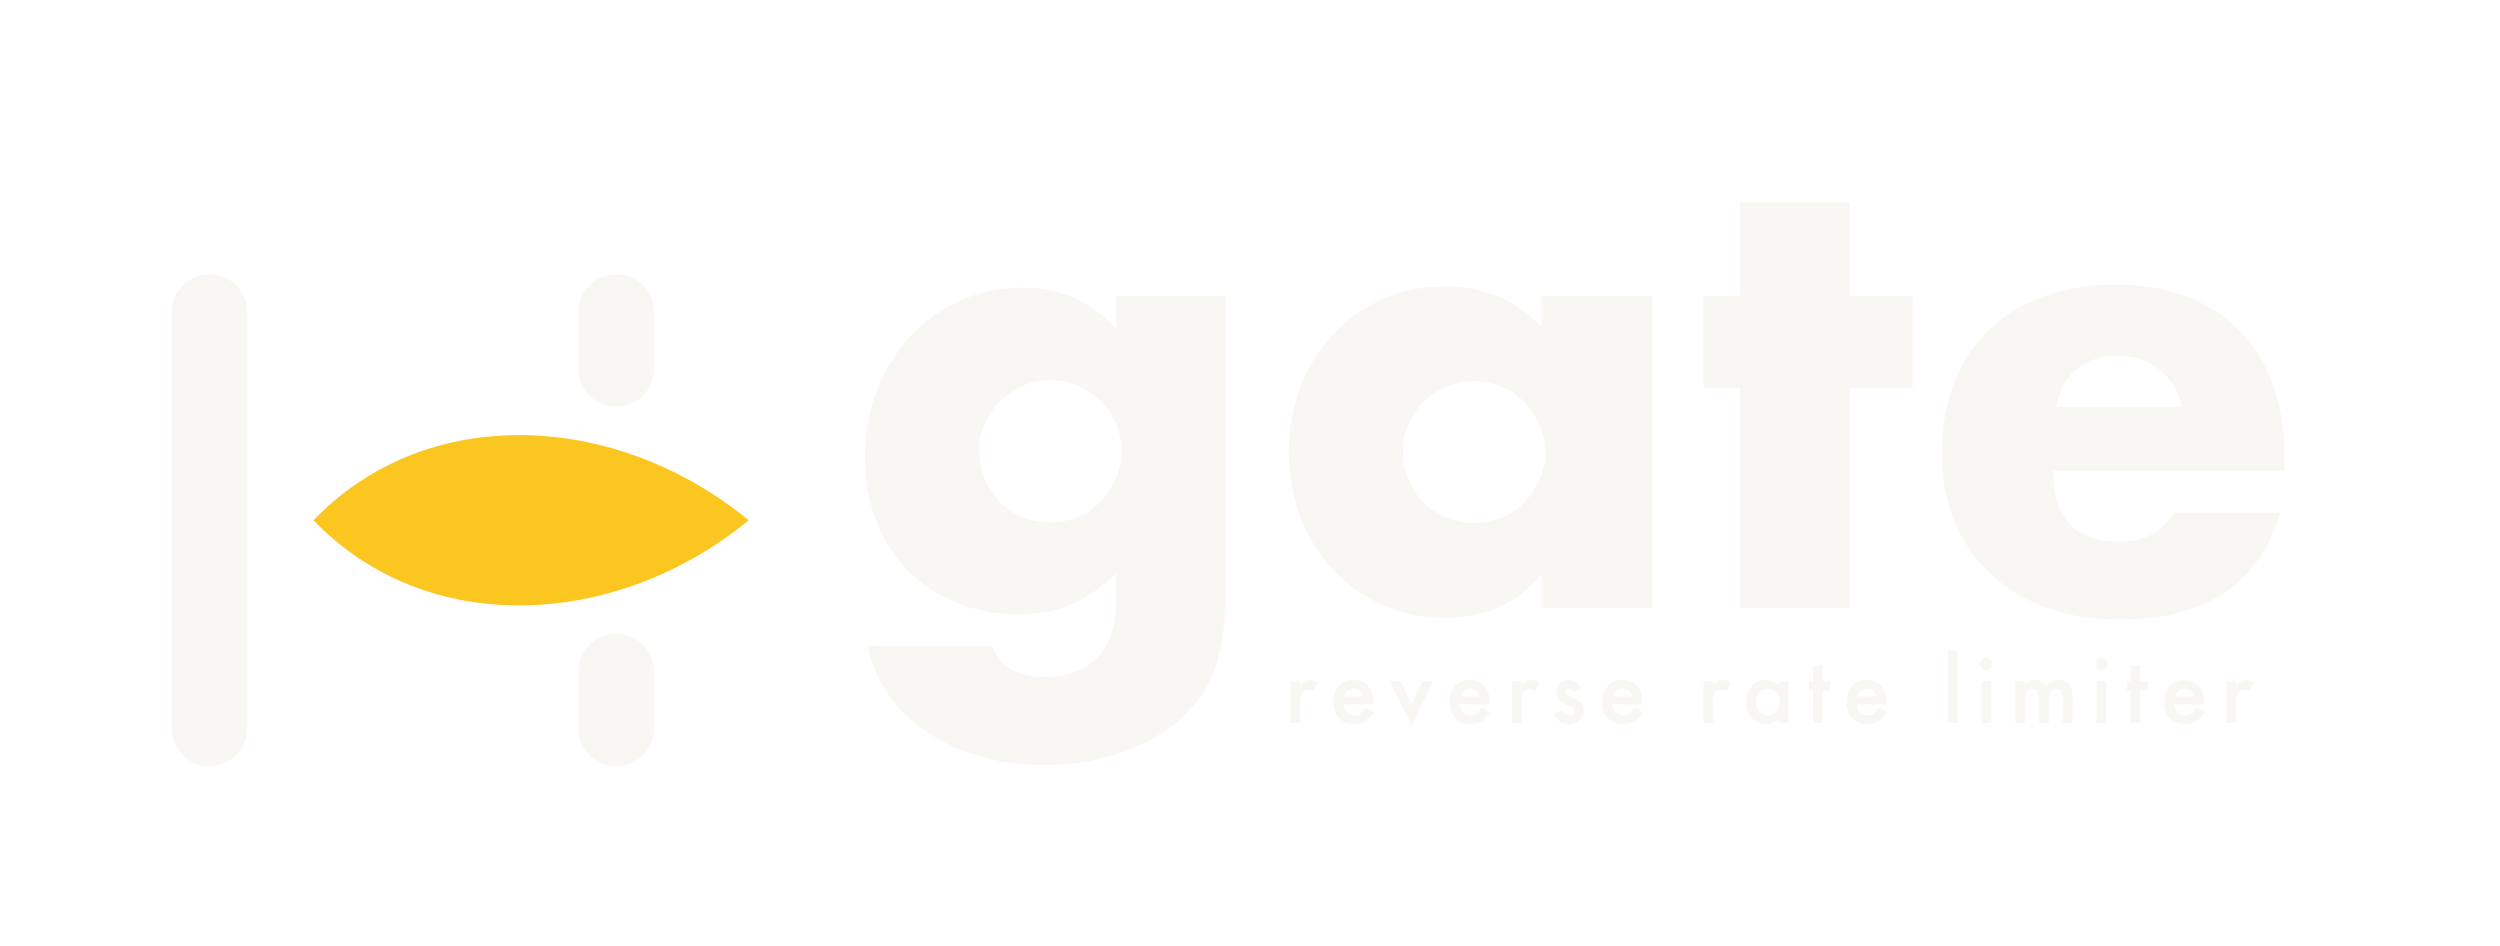
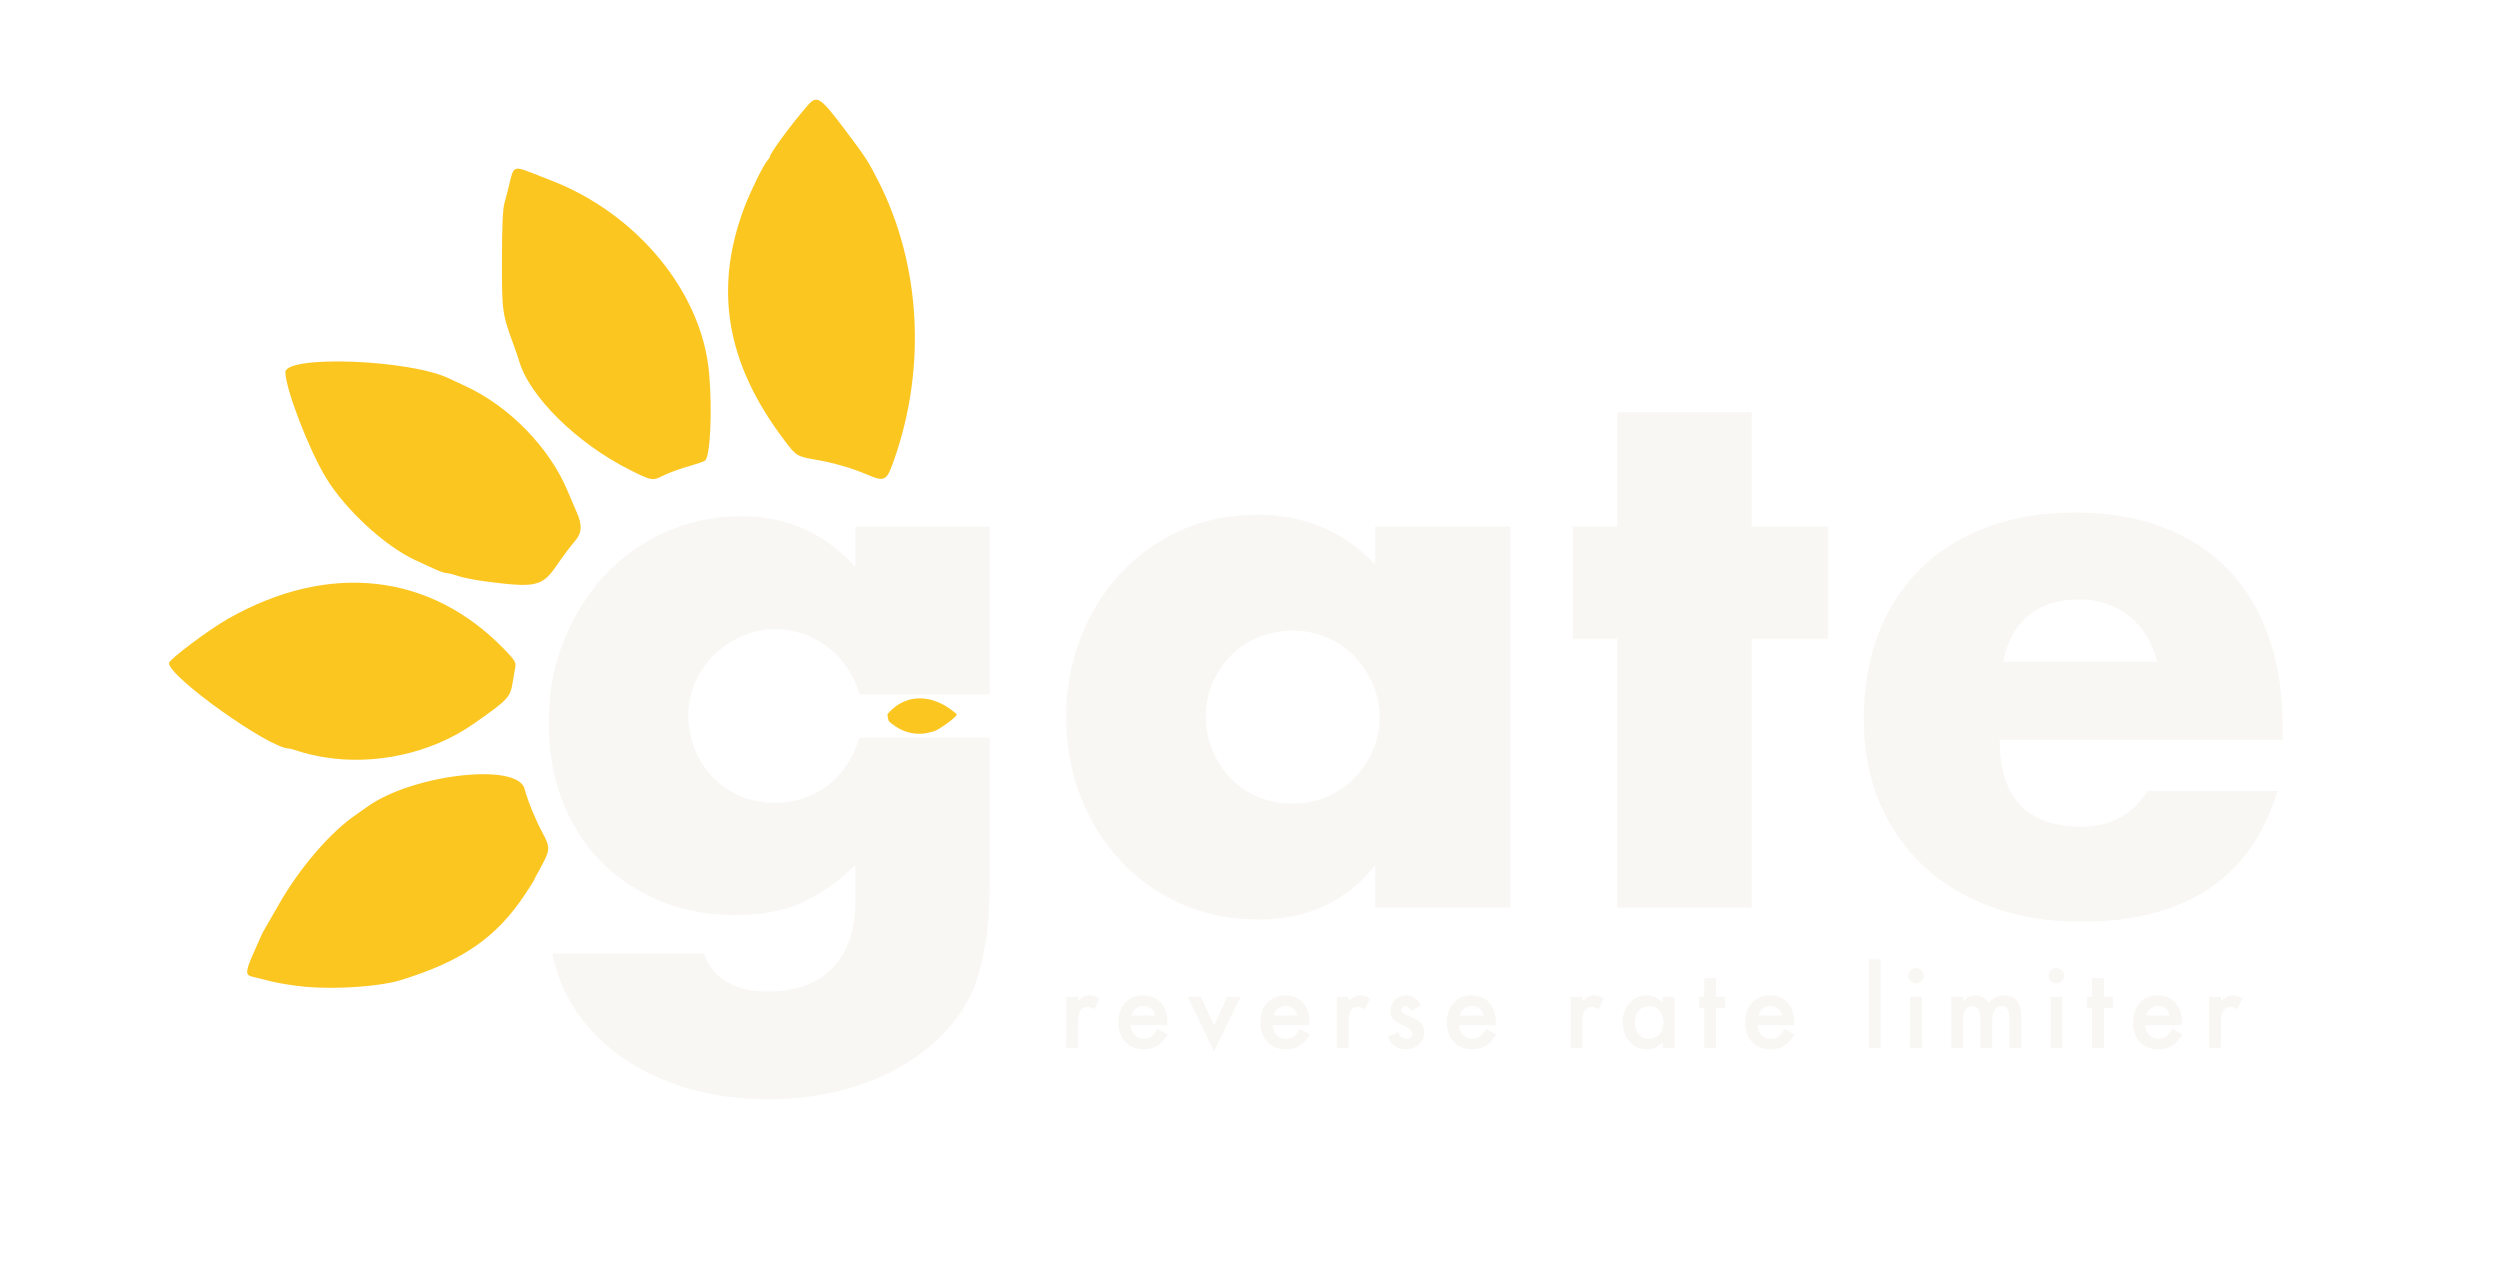
- <svg xmlns="http://www.w3.org/2000/svg" width="740" height="280" viewBox="0 0 740 280" role="img" aria-labelledby="title description">
-   <g id="gate-symbol" transform="translate(20 42) scale(1.4)">
-     <g id="gate-posts" fill="#F9F7F4">
-       <path id="entry-post" d="M30 28 C34.418 28 38 31.582 38 36 V124 C38 128.418 34.418 132 30 132 C25.582 132 22 128.418 22 124 V36 C22 31.582 25.582 28 30 28 Z" />
-       <path id="exit-upper" d="M116 28 C120.418 28 124 31.582 124 36 V48 C124 52.418 120.418 56 116 56 C111.582 56 108 52.418 108 48 V36 C108 31.582 111.582 28 116 28 Z" />
-       <path id="exit-lower" d="M116 104 C120.418 104 124 107.582 124 112 V124 C124 128.418 120.418 132 116 132 C111.582 132 108 128.418 108 124 V112 C108 107.582 111.582 104 116 104 Z" />
-     </g>
-     <path id="message-petal" fill="#FCC620" d="M52 80 C76 55 116 57 144 80 C116 103 76 105 52 80 Z" />
+ <svg xmlns="http://www.w3.org/2000/svg" width="1515" height="775" viewBox="82 0 606 310" role="img" aria-labelledby="title description">
+   <g id="queen-sunflower" fill="#FCC620" fill-rule="evenodd" transform="translate(268.46 172.57) scale(1.85 1.85) translate(-105.9 -214.2)">
+     <path d="M45.250,250.226 C43.806,250.102 41.781,249.788 40.750,249.529 C39.719,249.270 38.566,248.986 38.188,248.899 C37.181,248.667 37.236,248.192 38.628,245.125 C38.940,244.438 39.263,243.706 39.346,243.500 C39.429,243.294 39.605,242.956 39.737,242.750 C39.869,242.544 40.675,241.137 41.529,239.625 C44.353,234.621 48.479,229.840 51.995,227.500 C52.304,227.294 52.798,226.947 53.091,226.730 C58.929,222.404 72.923,220.749 73.842,224.275 C74.233,225.777 75.272,228.331 76.148,229.946 C77.228,231.938 77.217,232.286 76.000,234.500 C75.450,235.501 75.000,236.351 75.000,236.390 C75.000,236.429 74.488,237.229 73.861,238.168 C70.094,243.816 65.645,246.869 57.553,249.360 C54.915,250.171 49.253,250.570 45.250,250.226 Z M47.481,220.119 C46.440,219.943 45.058,219.620 44.410,219.400 C43.762,219.180 43.118,219.000 42.979,219.000 C40.419,219.000 27.250,209.625 27.250,207.804 C27.250,207.340 32.434,203.447 34.975,202.002 C48.170,194.500 61.489,195.970 71.192,206.000 C72.583,207.437 72.748,207.712 72.621,208.375 C72.542,208.787 72.387,209.688 72.276,210.375 C71.966,212.300 71.677,212.604 67.151,215.767 C61.648,219.611 54.215,221.256 47.481,220.119 Z M68.846,197.118 C67.455,196.939 65.792,196.614 65.150,196.396 C64.508,196.178 63.802,196.000 63.581,196.000 C63.360,196.000 62.661,195.760 62.027,195.467 C61.394,195.173 60.256,194.648 59.500,194.299 C55.533,192.469 50.328,187.660 47.812,183.500 C45.565,179.786 42.524,171.880 42.504,169.702 C42.483,167.433 58.662,168.015 63.875,170.471 C64.150,170.600 65.162,171.073 66.125,171.521 C71.885,174.200 77.093,179.553 79.484,185.250 C79.917,186.281 80.439,187.502 80.644,187.963 C81.440,189.753 81.375,190.772 80.395,191.875 C79.907,192.425 78.869,193.808 78.090,194.949 C76.162,197.771 75.366,197.958 68.846,197.118 Z M87.625,182.482 C80.694,178.998 74.473,172.871 73.127,168.204 C73.035,167.885 72.755,167.062 72.504,166.375 C70.889,161.946 70.875,161.844 70.881,155.000 C70.885,150.495 70.983,148.295 71.215,147.500 C71.395,146.881 71.689,145.738 71.869,144.959 C72.395,142.667 72.440,142.649 74.980,143.645 C75.885,144.000 76.963,144.421 77.375,144.582 C88.656,148.974 97.071,159.233 98.018,169.750 C98.462,174.681 98.178,180.820 97.485,181.271 C97.287,181.399 96.506,181.679 95.750,181.892 C94.176,182.335 92.691,182.881 91.667,183.395 C90.626,183.918 90.362,183.858 87.625,182.482 Z M118.625,183.056 C116.812,182.287 114.402,181.580 112.375,181.224 C109.426,180.706 109.496,180.749 107.759,178.440 C100.263,168.481 98.621,158.776 102.629,148.125 C103.404,146.065 105.128,142.549 105.641,141.983 C105.838,141.764 106.000,141.519 106.000,141.437 C106.000,140.985 108.850,137.122 110.979,134.690 C112.150,133.352 112.611,133.655 115.766,137.843 C118.527,141.508 118.872,142.037 120.188,144.625 C125.728,155.520 126.514,168.937 122.319,181.000 C121.274,184.005 121.094,184.105 118.625,183.056 Z" />
  </g>
  <g id="gate-wordmark" fill="#F9F7F4" aria-label="gate" data-font-family="Futura" data-font-style="Bold">
-     <path id="gate-wordmark-1" d="M289.84 133.38Q289.84 137.88 291.46 141.75Q293.08 145.62 295.87 148.5Q298.66 151.38 302.53 153Q306.4 154.62 310.9 154.62Q315.22 154.62 319.09 153Q322.96 151.38 325.75 148.5Q328.54 145.62 330.25 141.75Q331.96 137.88 331.96 133.56Q331.96 129.06 330.25 125.28Q328.54 121.5 325.66 118.62Q322.78 115.74 318.91 114.12Q315.04 112.5 310.9 112.5Q306.58 112.5 302.8 114.21Q299.02 115.92 296.14 118.71Q293.26 121.5 291.55 125.28Q289.84 129.06 289.84 133.38ZM362.92 87.66V173.7Q362.92 181.44 362.02 187.56Q361.12 193.68 359.5 198.36Q357.34 204.3 352.75 209.43Q348.16 214.56 341.68 218.34Q335.2 222.12 327.01 224.28Q318.82 226.44 309.28 226.44Q298.48 226.44 289.48 223.74Q280.48 221.04 273.73 216.27Q266.98 211.5 262.66 205.11Q258.34 198.72 256.9 191.16H293.62Q297.04 200.34 309.1 200.34Q319.36 200.34 324.85 194.58Q330.34 188.82 330.34 178.56V169.74Q326.74 173.16 323.41 175.41Q320.08 177.66 316.66 179.1Q313.24 180.54 309.46 181.17Q305.68 181.8 301.18 181.8Q291.28 181.8 283 178.38Q274.72 174.96 268.69 168.84Q262.66 162.72 259.33 154.17Q256 145.62 256 135.18Q256 124.56 259.6 115.47Q263.2 106.38 269.41 99.63Q275.62 92.88 284.17 89.01Q292.72 85.14 302.8 85.14Q319.18 85.14 330.34 97.38V87.66Z" />
-     <path id="gate-wordmark-2" d="M415.3 133.56Q415.3 138.06 416.92 141.93Q418.54 145.8 421.33 148.68Q424.12 151.56 427.99 153.18Q431.86 154.8 436.36 154.8Q440.68 154.8 444.55 153.18Q448.42 151.56 451.21 148.68Q454 145.8 455.71 142.02Q457.42 138.24 457.42 133.92Q457.42 129.6 455.71 125.73Q454 121.86 451.21 118.98Q448.42 116.1 444.55 114.48Q440.68 112.86 436.36 112.86Q431.86 112.86 427.99 114.48Q424.12 116.1 421.33 118.98Q418.54 121.86 416.92 125.55Q415.3 129.24 415.3 133.56ZM456.34 87.66H489.1V180H456.34V169.74Q445.9 182.88 428.08 182.88Q418 182.88 409.54 179.19Q401.08 175.5 394.78 168.84Q388.48 162.18 384.97 153.18Q381.46 144.18 381.46 133.56Q381.46 123.66 384.88 114.75Q388.3 105.84 394.42 99.18Q400.54 92.52 409 88.65Q417.46 84.78 427.72 84.78Q445 84.78 456.34 96.84Z" />
-     <path id="gate-wordmark-3" d="M547.6 114.84V180H515.02V114.84H504.22V87.66H515.02V59.94H547.6V87.66H566.14V114.84Z" />
-     <path id="gate-wordmark-4" d="M645.88 120.42Q644.26 113.58 639.22 109.44Q634.18 105.3 626.98 105.3Q619.42 105.3 614.65 109.26Q609.88 113.22 608.62 120.42ZM607.72 139.32Q607.72 160.38 627.52 160.38Q638.14 160.38 643.54 151.74H675.04Q665.5 183.42 627.34 183.42Q615.64 183.42 605.92 179.91Q596.2 176.4 589.27 169.92Q582.34 163.44 578.56 154.44Q574.78 145.44 574.78 134.28Q574.78 122.76 578.38 113.49Q581.98 104.22 588.64 97.74Q595.3 91.26 604.75 87.75Q614.2 84.24 626.08 84.24Q637.78 84.24 647.14 87.75Q656.5 91.26 662.98 97.92Q669.46 104.58 672.88 114.21Q676.3 123.84 676.3 135.9V139.32Z" />
+     <path id="gate-wordmark-1" d="M248.84 173.38Q248.84 177.88 250.46 181.75Q252.08 185.62 254.87 188.5Q257.66 191.38 261.53 193Q265.4 194.62 269.9 194.62Q274.22 194.62 278.09 193Q281.96 191.38 284.75 188.5Q287.54 185.62 289.25 181.75Q289.888 180.306 290.288 178.8H321.92V213.7Q321.92 221.44 321.02 227.56Q320.12 233.68 318.5 238.36Q316.34 244.3 311.75 249.43Q307.16 254.56 300.68 258.34Q294.2 262.12 286.01 264.28Q277.82 266.44 268.28 266.44Q257.48 266.44 248.48 263.74Q239.48 261.04 232.73 256.27Q225.98 251.5 221.66 245.11Q217.34 238.72 215.9 231.16H252.62Q256.04 240.34 268.1 240.34Q278.36 240.34 283.85 234.58Q289.34 228.82 289.34 218.56V209.74Q285.74 213.16 282.41 215.41Q279.08 217.66 275.66 219.1Q272.24 220.54 268.46 221.17Q264.68 221.8 260.18 221.8Q250.28 221.8 242 218.38Q233.72 214.96 227.69 208.84Q221.66 202.72 218.33 194.17Q215 185.62 215 175.18Q215 164.56 218.6 155.47Q222.2 146.38 228.41 139.63Q234.62 132.88 243.17 129.01Q251.72 125.14 261.8 125.14Q278.18 125.14 289.34 137.38V127.66H321.92V168.3H290.314Q289.909 166.737 289.25 165.28Q287.54 161.5 284.66 158.62Q281.78 155.74 277.91 154.12Q274.04 152.5 269.9 152.5Q265.58 152.5 261.8 154.21Q258.02 155.92 255.14 158.71Q252.26 161.5 250.55 165.28Q248.84 169.06 248.84 173.38Z" />
+     <path id="gate-wordmark-2" d="M374.3 173.56Q374.3 178.06 375.92 181.93Q377.54 185.8 380.33 188.68Q383.12 191.56 386.99 193.18Q390.86 194.8 395.36 194.8Q399.68 194.8 403.55 193.18Q407.42 191.56 410.21 188.68Q413 185.8 414.71 182.02Q416.42 178.24 416.42 173.92Q416.42 169.6 414.71 165.73Q413 161.86 410.21 158.98Q407.42 156.1 403.55 154.48Q399.68 152.86 395.36 152.86Q390.86 152.86 386.99 154.48Q383.12 156.1 380.33 158.98Q377.54 161.86 375.92 165.55Q374.3 169.24 374.3 173.56ZM415.34 127.66H448.1V220H415.34V209.74Q404.9 222.88 387.08 222.88Q377 222.88 368.54 219.19Q360.08 215.5 353.78 208.84Q347.48 202.18 343.97 193.18Q340.46 184.18 340.46 173.56Q340.46 163.66 343.88 154.75Q347.3 145.84 353.42 139.18Q359.54 132.52 368 128.65Q376.46 124.78 386.72 124.78Q404 124.78 415.34 136.84Z" />
+     <path id="gate-wordmark-3" d="M506.6 154.84V220H474.02V154.84H463.22V127.66H474.02V99.94H506.6V127.66H525.14V154.84Z" />
+     <path id="gate-wordmark-4" d="M604.88 160.42Q603.26 153.58 598.22 149.44Q593.18 145.3 585.98 145.3Q578.42 145.3 573.65 149.26Q568.88 153.22 567.62 160.42ZM566.72 179.32Q566.72 200.38 586.52 200.38Q597.14 200.38 602.54 191.74H634.04Q624.5 223.42 586.34 223.42Q574.64 223.42 564.92 219.91Q555.2 216.4 548.27 209.92Q541.34 203.44 537.56 194.44Q533.78 185.44 533.78 174.28Q533.78 162.76 537.38 153.49Q540.98 144.22 547.64 137.74Q554.3 131.26 563.75 127.75Q573.2 124.24 585.08 124.24Q596.78 124.24 606.14 127.75Q615.5 131.26 621.98 137.92Q628.46 144.58 631.88 154.21Q635.3 163.84 635.3 175.9V179.32Z" />
+     <path id="petal-through-g" fill="#FCC620" d="M47.481,220.119 C46.440,219.943 45.058,219.620 44.410,219.400 C43.762,219.180 43.118,219.000 42.979,219.000 C40.419,219.000 27.250,209.625 27.250,207.804 C27.250,207.340 32.434,203.447 34.975,202.002 C48.170,194.500 61.489,195.970 71.192,206.000 C72.583,207.437 72.748,207.712 72.621,208.375 C72.542,208.787 72.387,209.688 72.276,210.375 C71.966,212.300 71.677,212.604 67.151,215.767 C61.648,219.611 54.215,221.256 47.481,220.119 Z" transform="translate(305.5 173.55) scale(-0.37 0.37) translate(-50 -208.8)" />
  </g>
  <g id="descriptor" fill="#F9F7F4" aria-label="reverse rate limiter" data-font-family="Futura" data-font-style="Medium">
-     <path id="descriptor-1" d="M382 201.635H384.856V202.739Q385.644 201.914 386.253 201.609Q386.875 201.292 387.726 201.292Q388.856 201.292 390.087 202.028L388.779 204.644Q387.967 204.06 387.192 204.06Q384.856 204.06 384.856 207.589V214H382Z" />
-     <path id="descriptor-2" d="M406.485 208.49H397.624Q397.738 210.014 398.614 210.915Q399.49 211.804 400.861 211.804Q401.928 211.804 402.626 211.296Q403.312 210.788 404.188 209.417L406.6 210.763Q406.041 211.715 405.419 212.394Q404.797 213.073 404.086 213.511Q403.375 213.949 402.55 214.152Q401.725 214.356 400.76 214.356Q397.992 214.356 396.316 212.578Q394.641 210.788 394.641 207.83Q394.641 204.898 396.266 203.082Q397.903 201.292 400.607 201.292Q403.337 201.292 404.924 203.031Q406.498 204.758 406.498 207.817ZM403.553 206.154Q402.956 203.869 400.671 203.869Q400.15 203.869 399.693 204.028Q399.236 204.186 398.862 204.485Q398.487 204.783 398.221 205.202Q397.954 205.621 397.815 206.154Z" />
-     <path id="descriptor-3" d="M414.644 201.635 417.844 208.579 421.03 201.635H424.242L417.818 214.851L411.445 201.635Z" />
-     <path id="descriptor-4" d="M440.933 208.49H432.071Q432.185 210.014 433.062 210.915Q433.938 211.804 435.309 211.804Q436.375 211.804 437.073 211.296Q437.759 210.788 438.635 209.417L441.047 210.763Q440.488 211.715 439.866 212.394Q439.244 213.073 438.533 213.511Q437.822 213.949 436.997 214.152Q436.172 214.356 435.207 214.356Q432.44 214.356 430.764 212.578Q429.088 210.788 429.088 207.83Q429.088 204.898 430.713 203.082Q432.351 201.292 435.055 201.292Q437.784 201.292 439.371 203.031Q440.945 204.758 440.945 207.817ZM438 206.154Q437.403 203.869 435.118 203.869Q434.598 203.869 434.141 204.028Q433.684 204.186 433.309 204.485Q432.935 204.783 432.668 205.202Q432.401 205.621 432.262 206.154Z" />
-     <path id="descriptor-5" d="M447.556 201.635H450.412V202.739Q451.199 201.914 451.809 201.609Q452.431 201.292 453.281 201.292Q454.411 201.292 455.643 202.028L454.335 204.644Q453.522 204.06 452.748 204.06Q450.412 204.06 450.412 207.589V214H447.556Z" />
-     <path id="descriptor-6" d="M467.966 203.742 465.604 204.999Q465.046 203.856 464.221 203.856Q463.827 203.856 463.548 204.117Q463.269 204.377 463.269 204.783Q463.269 205.494 464.919 206.192Q467.191 207.17 467.978 207.995Q468.766 208.82 468.766 210.217Q468.766 212.007 467.445 213.213Q466.163 214.356 464.348 214.356Q461.237 214.356 459.942 211.321L462.38 210.191Q462.888 211.08 463.154 211.321Q463.675 211.804 464.398 211.804Q465.846 211.804 465.846 210.483Q465.846 209.722 464.728 209.061Q464.297 208.846 463.865 208.643Q463.434 208.44 462.989 208.224Q461.745 207.614 461.237 207.005Q460.59 206.231 460.59 205.012Q460.59 203.399 461.694 202.346Q462.824 201.292 464.437 201.292Q466.81 201.292 467.966 203.742Z" />
-     <path id="descriptor-7" d="M486.091 208.49H477.229Q477.344 210.014 478.22 210.915Q479.096 211.804 480.467 211.804Q481.533 211.804 482.231 211.296Q482.917 210.788 483.793 209.417L486.205 210.763Q485.647 211.715 485.024 212.394Q484.402 213.073 483.691 213.511Q482.981 213.949 482.155 214.152Q481.33 214.356 480.365 214.356Q477.598 214.356 475.922 212.578Q474.246 210.788 474.246 207.83Q474.246 204.898 475.871 203.082Q477.509 201.292 480.213 201.292Q482.942 201.292 484.529 203.031Q486.103 204.758 486.103 207.817ZM483.158 206.154Q482.562 203.869 480.276 203.869Q479.756 203.869 479.299 204.028Q478.842 204.186 478.467 204.485Q478.093 204.783 477.826 205.202Q477.56 205.621 477.42 206.154Z" />
-     <path id="descriptor-9" d="M504.237 201.635H507.094V202.739Q507.881 201.914 508.49 201.609Q509.112 201.292 509.963 201.292Q511.093 201.292 512.324 202.028L511.017 204.644Q510.204 204.06 509.43 204.06Q507.094 204.06 507.094 207.589V214H504.237Z" />
-     <path id="descriptor-10" d="M526.577 201.635H529.446V214H526.577V212.705Q524.812 214.356 522.781 214.356Q520.217 214.356 518.541 212.502Q516.878 210.61 516.878 207.779Q516.878 204.999 518.541 203.145Q520.204 201.292 522.705 201.292Q524.863 201.292 526.577 203.069ZM519.798 207.779Q519.798 209.557 520.75 210.674Q521.727 211.804 523.213 211.804Q524.8 211.804 525.777 210.712Q526.755 209.582 526.755 207.843Q526.755 206.103 525.777 204.974Q524.8 203.869 523.238 203.869Q521.766 203.869 520.775 204.986Q519.798 206.116 519.798 207.779Z" />
-     <path id="descriptor-11" d="M539.497 204.301V214H536.641V204.301H535.422V201.635H536.641V197.102H539.497V201.635H541.719V204.301Z" />
-     <path id="descriptor-12" d="M558.422 208.49H549.561Q549.675 210.014 550.551 210.915Q551.427 211.804 552.798 211.804Q553.864 211.804 554.562 211.296Q555.248 210.788 556.124 209.417L558.536 210.763Q557.977 211.715 557.356 212.394Q556.733 213.073 556.023 213.511Q555.312 213.949 554.486 214.152Q553.661 214.356 552.696 214.356Q549.929 214.356 548.253 212.578Q546.577 210.788 546.577 207.83Q546.577 204.898 548.202 203.082Q549.84 201.292 552.544 201.292Q555.273 201.292 556.86 203.031Q558.435 204.758 558.435 207.817ZM555.489 206.154Q554.893 203.869 552.607 203.869Q552.087 203.869 551.63 204.028Q551.173 204.186 550.798 204.485Q550.424 204.783 550.157 205.202Q549.891 205.621 549.751 206.154Z" />
-     <path id="descriptor-14" d="M579.425 192.558V214H576.568V192.558Z" />
-     <path id="descriptor-15" d="M589.399 201.635V214H586.543V201.635ZM586.111 196.493Q586.111 195.744 586.657 195.198Q587.203 194.652 587.965 194.652Q588.739 194.652 589.285 195.198Q589.831 195.731 589.831 196.506Q589.831 197.28 589.285 197.826Q588.752 198.372 587.977 198.372Q587.203 198.372 586.657 197.826Q586.111 197.28 586.111 196.493Z" />
-     <path id="descriptor-16" d="M596.518 201.635H599.374V202.777Q600.199 201.914 600.783 201.609Q601.405 201.292 602.345 201.292Q604.439 201.292 605.658 203.12Q607.004 201.292 609.302 201.292Q613.479 201.292 613.479 206.357V214H610.609V207.132Q610.609 205.355 610.178 204.618Q609.733 203.869 608.718 203.869Q607.537 203.869 606.998 204.758Q606.458 205.647 606.458 207.614V214H603.589V207.17Q603.589 203.869 601.685 203.869Q600.479 203.869 599.926 204.77Q599.374 205.672 599.374 207.614V214H596.518Z" />
-     <path id="descriptor-17" d="M623.44 201.635V214H620.584V201.635ZM620.152 196.493Q620.152 195.744 620.698 195.198Q621.244 194.652 622.006 194.652Q622.78 194.652 623.326 195.198Q623.872 195.731 623.872 196.506Q623.872 197.28 623.326 197.826Q622.793 198.372 622.019 198.372Q621.244 198.372 620.698 197.826Q620.152 197.28 620.152 196.493Z" />
-     <path id="descriptor-18" d="M633.504 204.301V214H630.648V204.301H629.429V201.635H630.648V197.102H633.504V201.635H635.726V204.301Z" />
-     <path id="descriptor-19" d="M652.429 208.49H643.567Q643.682 210.014 644.558 210.915Q645.434 211.804 646.805 211.804Q647.871 211.804 648.569 211.296Q649.255 210.788 650.131 209.417L652.543 210.763Q651.984 211.715 651.362 212.394Q650.74 213.073 650.029 213.511Q649.318 213.949 648.493 214.152Q647.668 214.356 646.703 214.356Q643.936 214.356 642.26 212.578Q640.584 210.788 640.584 207.83Q640.584 204.898 642.209 203.082Q643.847 201.292 646.551 201.292Q649.28 201.292 650.867 203.031Q652.441 204.758 652.441 207.817ZM649.496 206.154Q648.899 203.869 646.614 203.869Q646.094 203.869 645.637 204.028Q645.18 204.186 644.805 204.485Q644.431 204.783 644.164 205.202Q643.898 205.621 643.758 206.154Z" />
-     <path id="descriptor-20" d="M659.052 201.635H661.908V202.739Q662.695 201.914 663.305 201.609Q663.927 201.292 664.777 201.292Q665.907 201.292 667.139 202.028L665.831 204.644Q665.019 204.06 664.244 204.06Q661.908 204.06 661.908 207.589V214H659.052Z" />
+     <path id="descriptor-1" d="M340.46 241.635H343.316V242.739Q344.104 241.914 344.713 241.609Q345.335 241.292 346.186 241.292Q347.315 241.292 348.547 242.028L347.239 244.644Q346.427 244.06 345.652 244.06Q343.316 244.06 343.316 247.589V254H340.46Z" />
+     <path id="descriptor-2" d="M364.945 248.49H356.084Q356.198 250.014 357.074 250.915Q357.95 251.804 359.321 251.804Q360.388 251.804 361.086 251.296Q361.772 250.788 362.647 249.417L365.06 250.763Q364.501 251.715 363.879 252.394Q363.257 253.073 362.546 253.511Q361.835 253.949 361.01 254.152Q360.185 254.356 359.22 254.356Q356.452 254.356 354.776 252.578Q353.101 250.788 353.101 247.83Q353.101 244.898 354.726 243.082Q356.363 241.292 359.067 241.292Q361.797 241.292 363.384 243.031Q364.958 244.758 364.958 247.817ZM362.013 246.154Q361.416 243.869 359.131 243.869Q358.61 243.869 358.153 244.028Q357.696 244.186 357.322 244.485Q356.947 244.783 356.681 245.202Q356.414 245.621 356.274 246.154Z" />
+     <path id="descriptor-3" d="M373.104 241.635 376.304 248.579 379.49 241.635H382.702L376.278 254.851L369.905 241.635Z" />
+     <path id="descriptor-4" d="M399.393 248.49H390.531Q390.646 250.014 391.522 250.915Q392.397 251.804 393.769 251.804Q394.835 251.804 395.533 251.296Q396.219 250.788 397.095 249.417L399.507 250.763Q398.948 251.715 398.326 252.394Q397.704 253.073 396.993 253.511Q396.282 253.949 395.457 254.152Q394.632 254.356 393.667 254.356Q390.899 254.356 389.224 252.578Q387.548 250.788 387.548 247.83Q387.548 244.898 389.173 243.082Q390.811 241.292 393.515 241.292Q396.244 241.292 397.831 243.031Q399.405 244.758 399.405 247.817ZM396.46 246.154Q395.863 243.869 393.578 243.869Q393.058 243.869 392.601 244.028Q392.144 244.186 391.769 244.485Q391.395 244.783 391.128 245.202Q390.861 245.621 390.722 246.154Z" />
+     <path id="descriptor-5" d="M406.016 241.635H408.872V242.739Q409.659 241.914 410.269 241.609Q410.891 241.292 411.741 241.292Q412.871 241.292 414.103 242.028L412.795 244.644Q411.983 244.06 411.208 244.06Q408.872 244.06 408.872 247.589V254H406.016Z" />
+     <path id="descriptor-6" d="M426.426 243.742 424.065 244.999Q423.506 243.856 422.681 243.856Q422.287 243.856 422.008 244.117Q421.729 244.377 421.729 244.783Q421.729 245.494 423.379 246.192Q425.651 247.17 426.438 247.995Q427.226 248.82 427.226 250.217Q427.226 252.007 425.905 253.213Q424.623 254.356 422.808 254.356Q419.697 254.356 418.402 251.321L420.84 250.191Q421.348 251.08 421.614 251.321Q422.135 251.804 422.858 251.804Q424.306 251.804 424.306 250.483Q424.306 249.722 423.188 249.061Q422.757 248.846 422.325 248.643Q421.894 248.44 421.449 248.224Q420.205 247.614 419.697 247.005Q419.05 246.231 419.05 245.012Q419.05 243.399 420.154 242.346Q421.284 241.292 422.897 241.292Q425.271 241.292 426.426 243.742Z" />
+     <path id="descriptor-7" d="M444.551 248.49H435.69Q435.804 250.014 436.68 250.915Q437.556 251.804 438.927 251.804Q439.993 251.804 440.691 251.296Q441.377 250.788 442.253 249.417L444.665 250.763Q444.106 251.715 443.484 252.394Q442.862 253.073 442.151 253.511Q441.44 253.949 440.615 254.152Q439.79 254.356 438.825 254.356Q436.058 254.356 434.382 252.578Q432.706 250.788 432.706 247.83Q432.706 244.898 434.331 243.082Q435.969 241.292 438.673 241.292Q441.402 241.292 442.989 243.031Q444.563 244.758 444.563 247.817ZM441.618 246.154Q441.022 243.869 438.736 243.869Q438.216 243.869 437.759 244.028Q437.302 244.186 436.927 244.485Q436.553 244.783 436.286 245.202Q436.02 245.621 435.88 246.154Z" />
+     <path id="descriptor-9" d="M462.697 241.635H465.554V242.739Q466.341 241.914 466.95 241.609Q467.572 241.292 468.423 241.292Q469.553 241.292 470.784 242.028L469.477 244.644Q468.664 244.06 467.89 244.06Q465.554 244.06 465.554 247.589V254H462.697Z" />
+     <path id="descriptor-10" d="M485.037 241.635H487.906V254H485.037V252.705Q483.272 254.356 481.241 254.356Q478.677 254.356 477.001 252.502Q475.338 250.61 475.338 247.779Q475.338 244.999 477.001 243.145Q478.664 241.292 481.165 241.292Q483.323 241.292 485.037 243.069ZM478.258 247.779Q478.258 249.557 479.21 250.674Q480.188 251.804 481.673 251.804Q483.26 251.804 484.237 250.712Q485.215 249.582 485.215 247.843Q485.215 246.103 484.237 244.974Q483.26 243.869 481.698 243.869Q480.226 243.869 479.235 244.986Q478.258 246.116 478.258 247.779Z" />
+     <path id="descriptor-11" d="M497.957 244.301V254H495.101V244.301H493.882V241.635H495.101V237.102H497.957V241.635H500.179V244.301Z" />
+     <path id="descriptor-12" d="M516.882 248.49H508.021Q508.135 250.014 509.011 250.915Q509.887 251.804 511.258 251.804Q512.324 251.804 513.023 251.296Q513.708 250.788 514.584 249.417L516.996 250.763Q516.438 251.715 515.816 252.394Q515.193 253.073 514.482 253.511Q513.771 253.949 512.946 254.152Q512.121 254.356 511.156 254.356Q508.389 254.356 506.713 252.578Q505.037 250.788 505.037 247.83Q505.037 244.898 506.662 243.082Q508.3 241.292 511.004 241.292Q513.733 241.292 515.32 243.031Q516.895 244.758 516.895 247.817ZM513.949 246.154Q513.353 243.869 511.067 243.869Q510.547 243.869 510.09 244.028Q509.633 244.186 509.258 244.485Q508.884 244.783 508.617 245.202Q508.351 245.621 508.211 246.154Z" />
+     <path id="descriptor-14" d="M537.885 232.558V254H535.028V232.558Z" />
+     <path id="descriptor-15" d="M547.859 241.635V254H545.003V241.635ZM544.571 236.493Q544.571 235.744 545.117 235.198Q545.663 234.652 546.425 234.652Q547.199 234.652 547.745 235.198Q548.291 235.731 548.291 236.506Q548.291 237.28 547.745 237.826Q547.212 238.372 546.438 238.372Q545.663 238.372 545.117 237.826Q544.571 237.28 544.571 236.493Z" />
+     <path id="descriptor-16" d="M554.978 241.635H557.834V242.777Q558.659 241.914 559.243 241.609Q559.865 241.292 560.805 241.292Q562.899 241.292 564.118 243.12Q565.464 241.292 567.762 241.292Q571.938 241.292 571.938 246.357V254H569.069V247.132Q569.069 245.355 568.638 244.618Q568.193 243.869 567.178 243.869Q565.997 243.869 565.458 244.758Q564.918 245.647 564.918 247.614V254H562.049V247.17Q562.049 243.869 560.145 243.869Q558.938 243.869 558.386 244.77Q557.834 245.672 557.834 247.614V254H554.978Z" />
+     <path id="descriptor-17" d="M581.9 241.635V254H579.044V241.635ZM578.612 236.493Q578.612 235.744 579.158 235.198Q579.704 234.652 580.466 234.652Q581.24 234.652 581.786 235.198Q582.332 235.731 582.332 236.506Q582.332 237.28 581.786 237.826Q581.253 238.372 580.479 238.372Q579.704 238.372 579.158 237.826Q578.612 237.28 578.612 236.493Z" />
+     <path id="descriptor-18" d="M591.964 244.301V254H589.107V244.301H587.889V241.635H589.107V237.102H591.964V241.635H594.186V244.301Z" />
+     <path id="descriptor-19" d="M610.889 248.49H602.027Q602.142 250.014 603.018 250.915Q603.894 251.804 605.265 251.804Q606.331 251.804 607.029 251.296Q607.715 250.788 608.591 249.417L611.003 250.763Q610.444 251.715 609.822 252.394Q609.2 253.073 608.489 253.511Q607.778 253.949 606.953 254.152Q606.128 254.356 605.163 254.356Q602.395 254.356 600.72 252.578Q599.044 250.788 599.044 247.83Q599.044 244.898 600.669 243.082Q602.307 241.292 605.011 241.292Q607.74 241.292 609.327 243.031Q610.901 244.758 610.901 247.817ZM607.956 246.154Q607.359 243.869 605.074 243.869Q604.554 243.869 604.097 244.028Q603.64 244.186 603.265 244.485Q602.891 244.783 602.624 245.202Q602.357 245.621 602.218 246.154Z" />
+     <path id="descriptor-20" d="M617.512 241.635H620.368V242.739Q621.155 241.914 621.765 241.609Q622.387 241.292 623.237 241.292Q624.367 241.292 625.599 242.028L624.291 244.644Q623.479 244.06 622.704 244.06Q620.368 244.06 620.368 247.589V254H617.512Z" />
  </g>
</svg>
